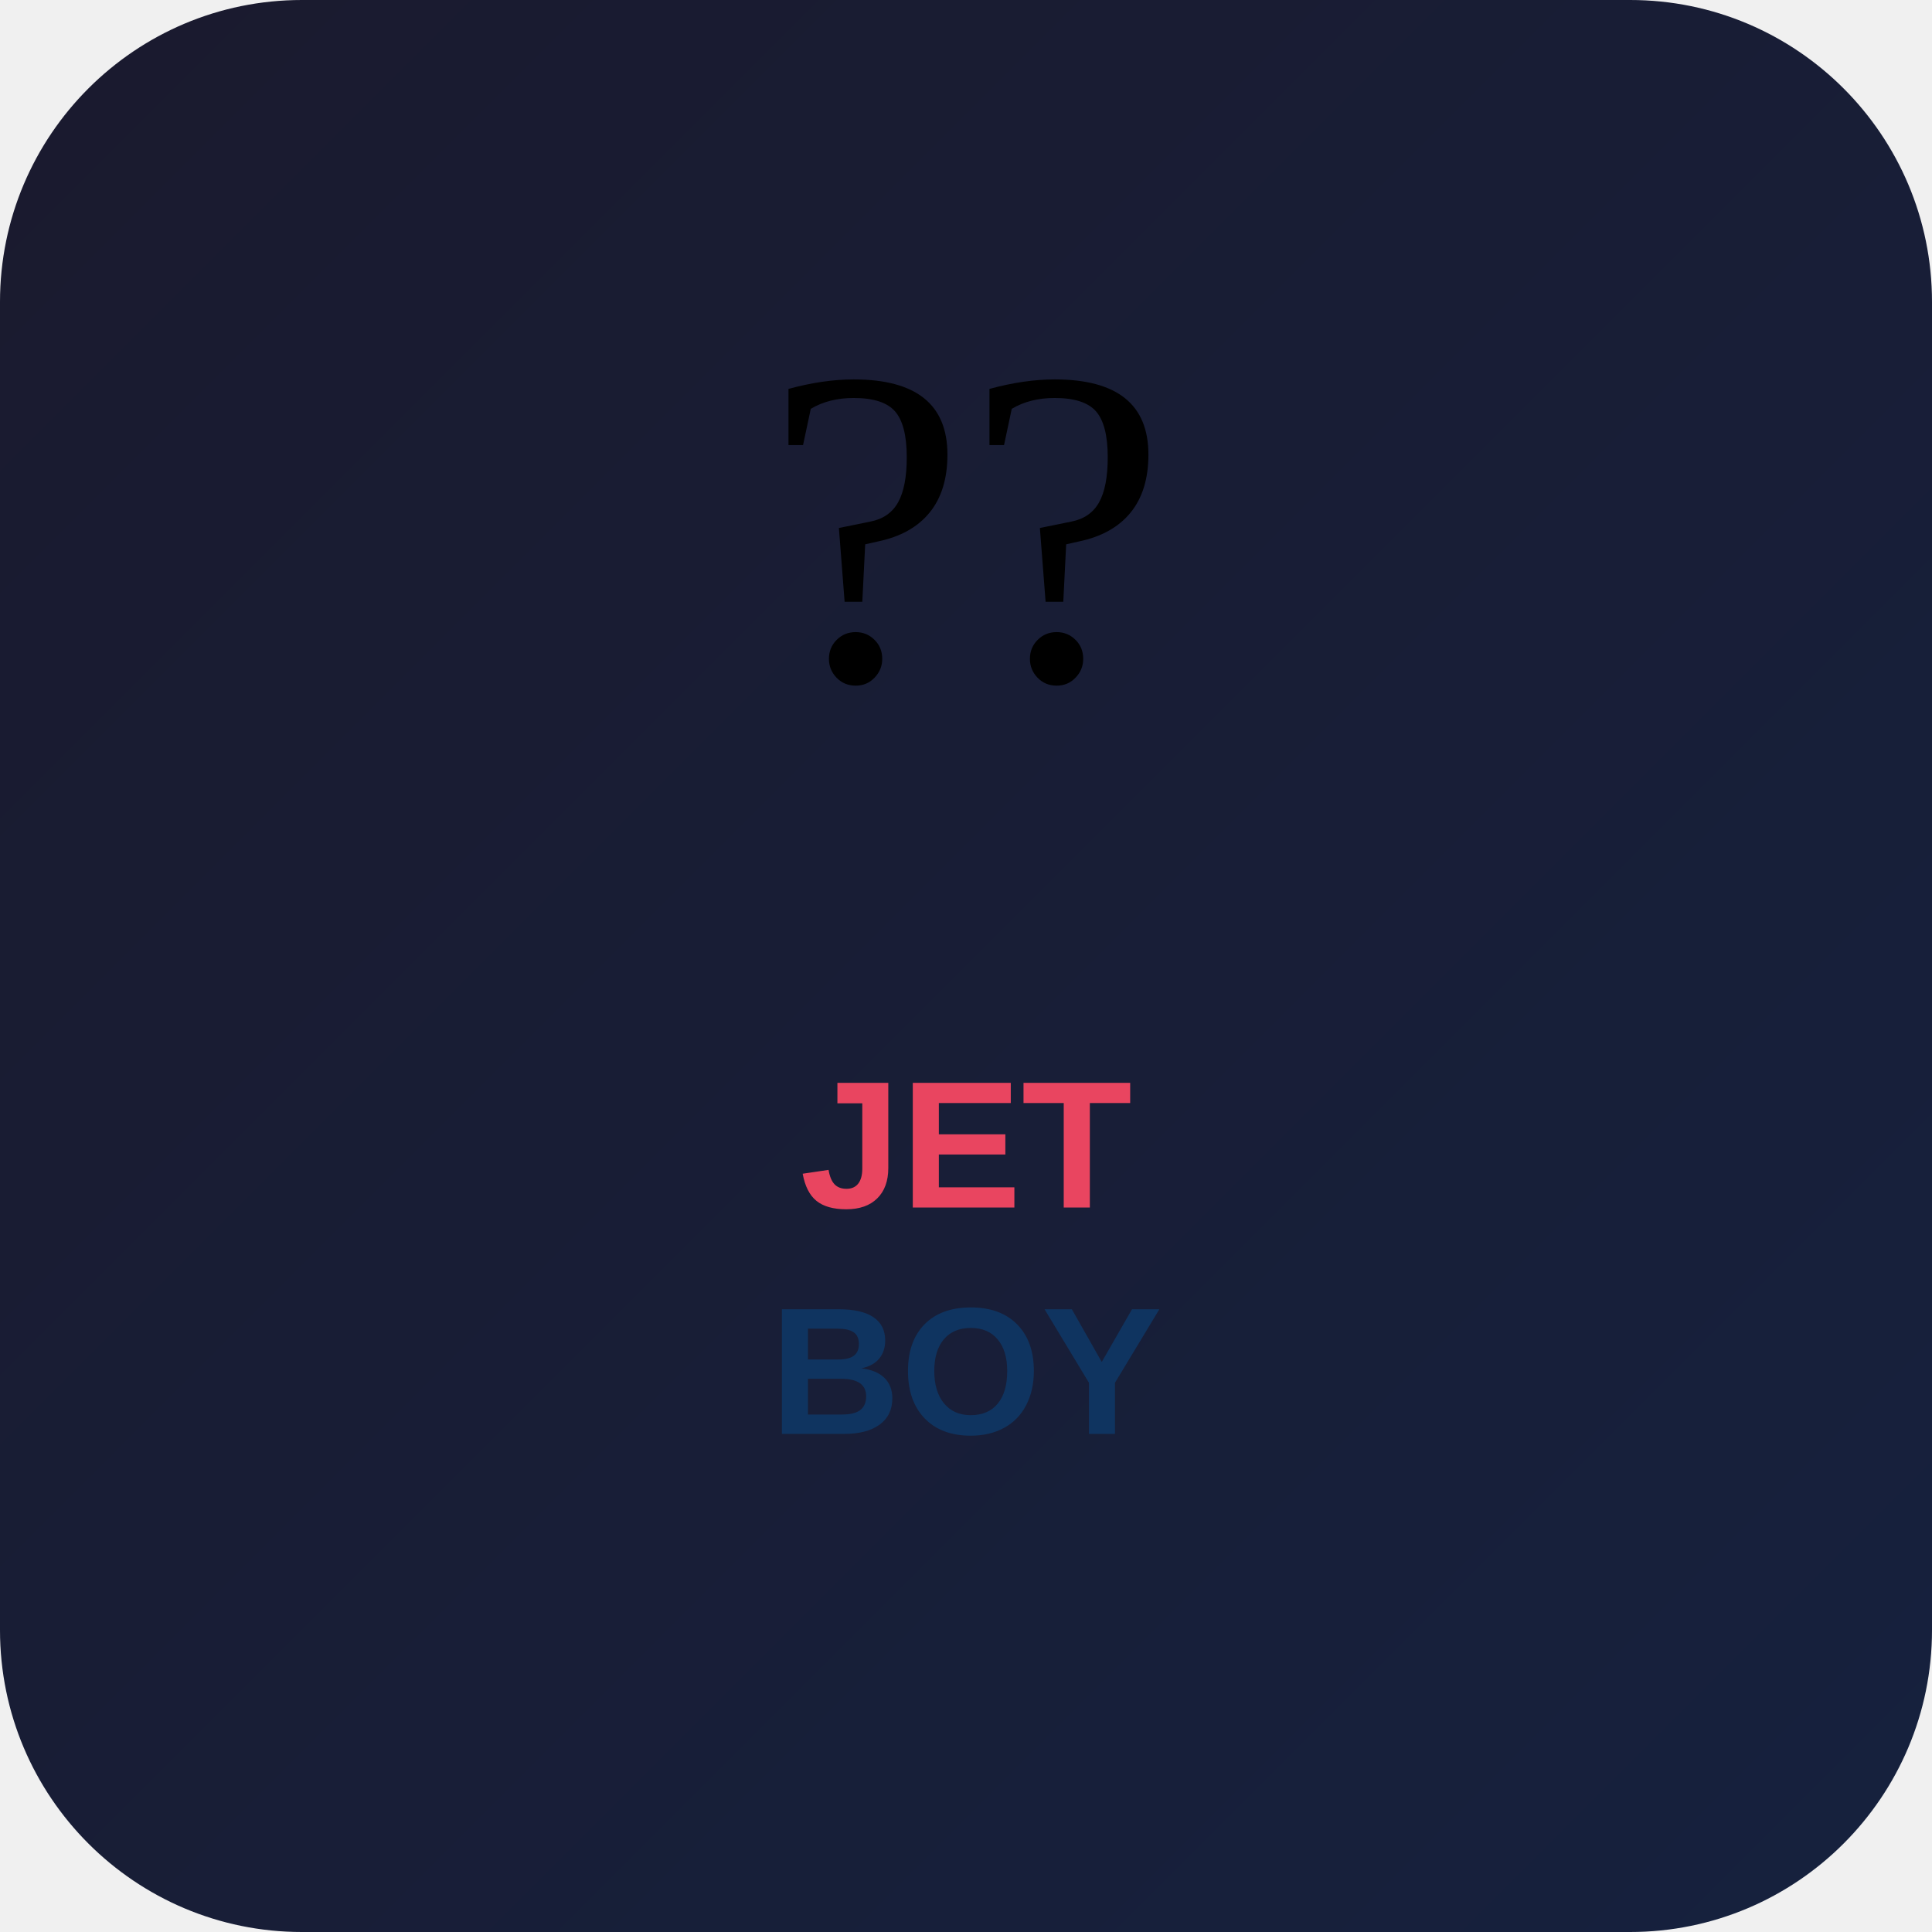
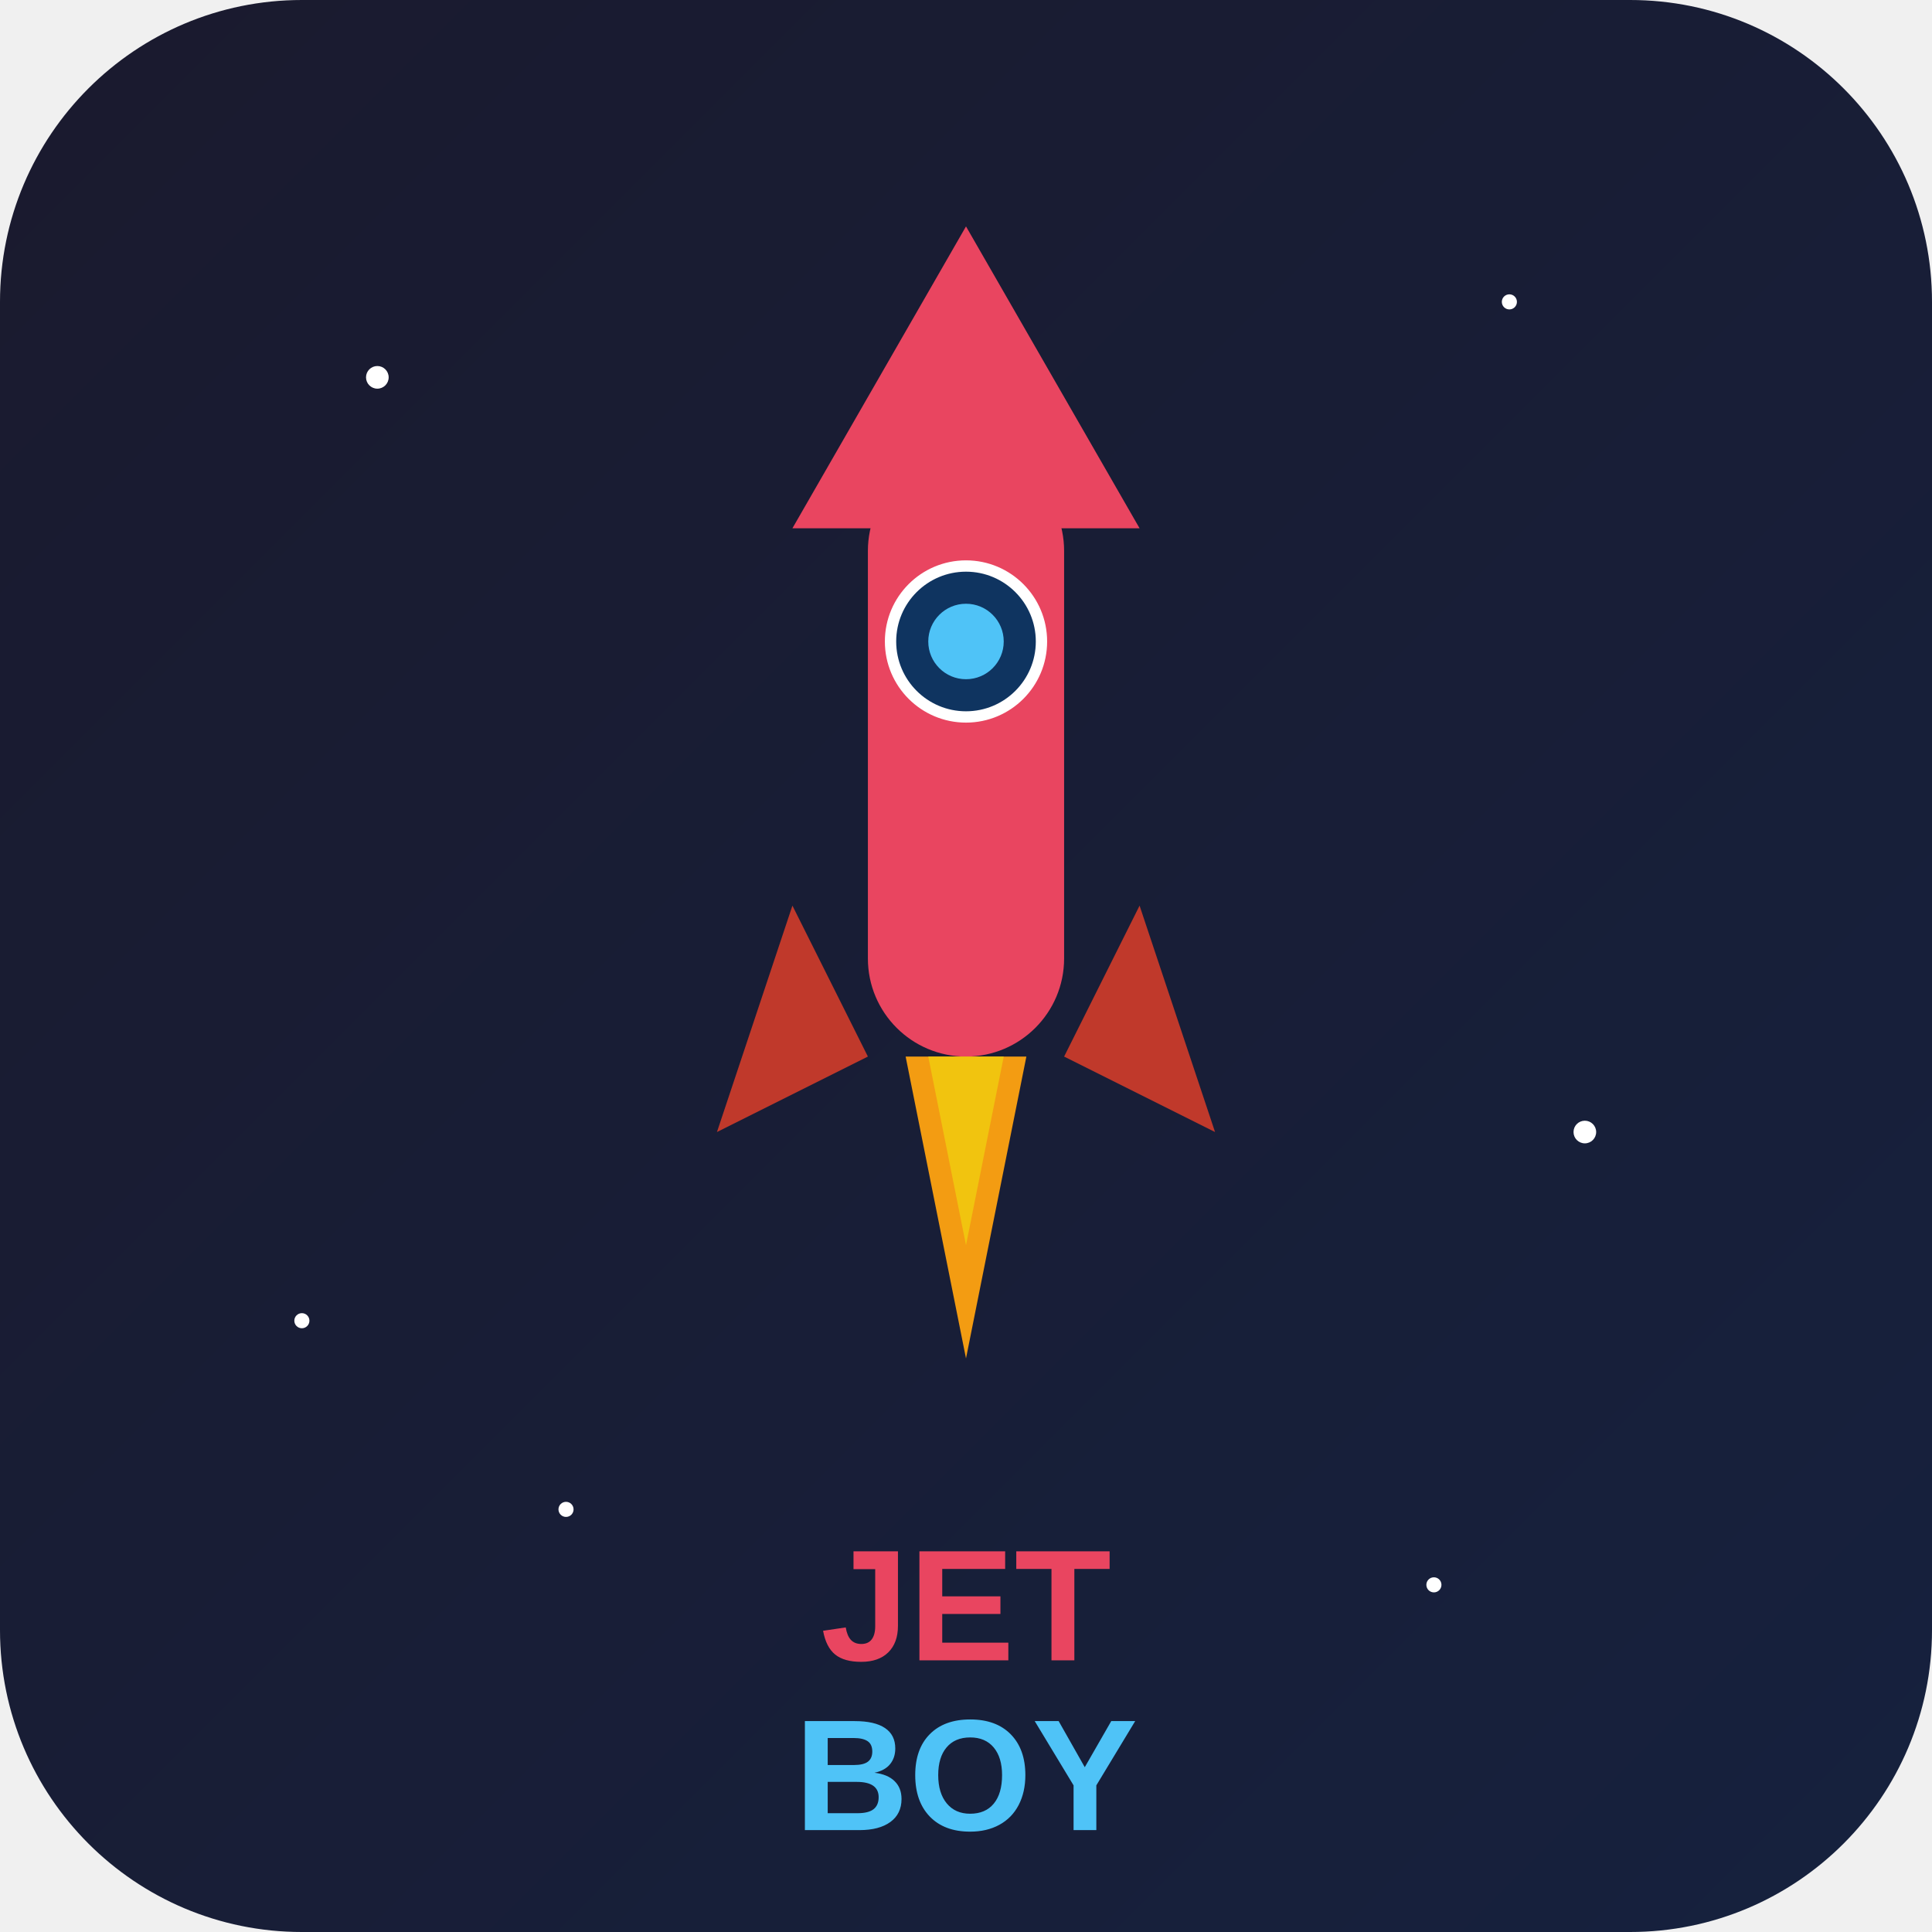
<svg xmlns="http://www.w3.org/2000/svg" viewBox="0 0 512 512">
  <defs>
-     <linearGradient id="g1" x1="0%" y1="0%" x2="100%" y2="100%">
+     <linearGradient id="bg" x1="0%" y1="0%" x2="100%" y2="100%">
      <stop offset="0%" style="stop-color:#1a1a2e" />
      <stop offset="100%" style="stop-color:#16213e" />
    </linearGradient>
  </defs>
-   <rect width="512" height="512" fill="url(#g1)" rx="80" />
-   <text x="256" y="180" text-anchor="middle" font-size="120">??</text>
-   <text x="256" y="320" text-anchor="middle" font-family="Arial" font-weight="bold" font-size="48" fill="#e94560">JET</text>
-   <text x="256" y="380" text-anchor="middle" font-family="Arial" font-weight="bold" font-size="48" fill="#0f3460">BOY</text>
+   <rect width="512" height="512" fill="url(#bg)" rx="80" />
+   <rect x="230" y="120" width="52" height="160" rx="26" fill="#e94560" />
+   <polygon points="256,60 210,140 302,140" fill="#e94560" />
+   <circle cx="256" cy="170" r="20" fill="#0f3460" stroke="#fff" stroke-width="3" />
+   <circle cx="256" cy="170" r="10" fill="#4fc3f7" />
+   <polygon points="210,240 190,300 230,280" fill="#c0392b" />
+   <polygon points="302,240 322,300 282,280" fill="#c0392b" />
+   <polygon points="240,280 256,360 272,280" fill="#f39c12" />
+   <polygon points="246,280 256,330 266,280" fill="#f1c40f" />
+   <circle cx="100" cy="100" r="3" fill="#fff" />
+   <circle cx="400" cy="80" r="2" fill="#fff" />
+   <circle cx="80" cy="350" r="2" fill="#fff" />
+   <circle cx="420" cy="300" r="3" fill="#fff" />
+   <circle cx="150" cy="400" r="2" fill="#fff" />
+   <circle cx="380" cy="420" r="2" fill="#fff" />
+   <text x="256" y="440" text-anchor="middle" font-family="Arial,sans-serif" font-weight="bold" font-size="42" fill="#e94560">JET</text>
+   <text x="256" y="485" text-anchor="middle" font-family="Arial,sans-serif" font-weight="bold" font-size="42" fill="#4fc3f7">BOY</text>
</svg>
